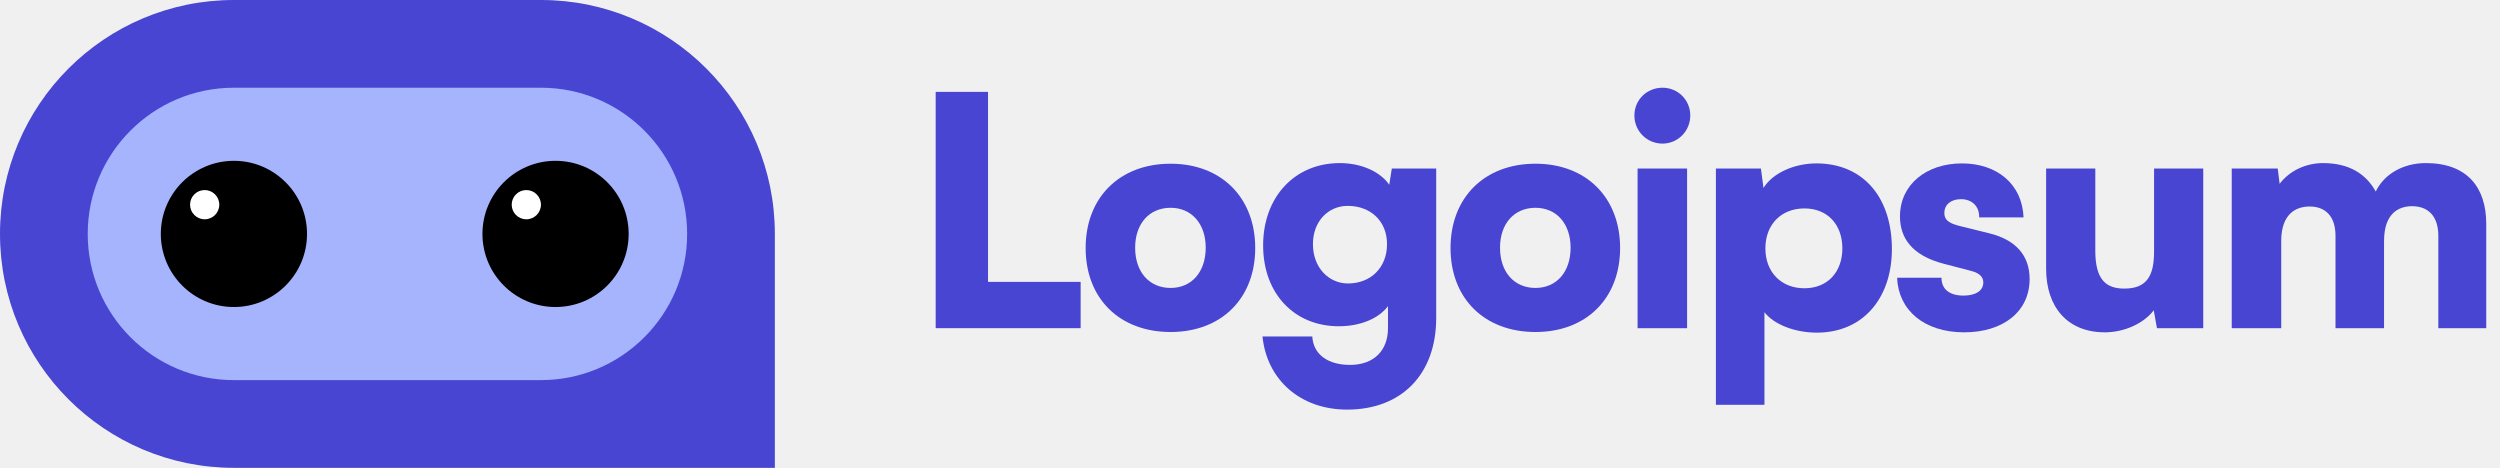
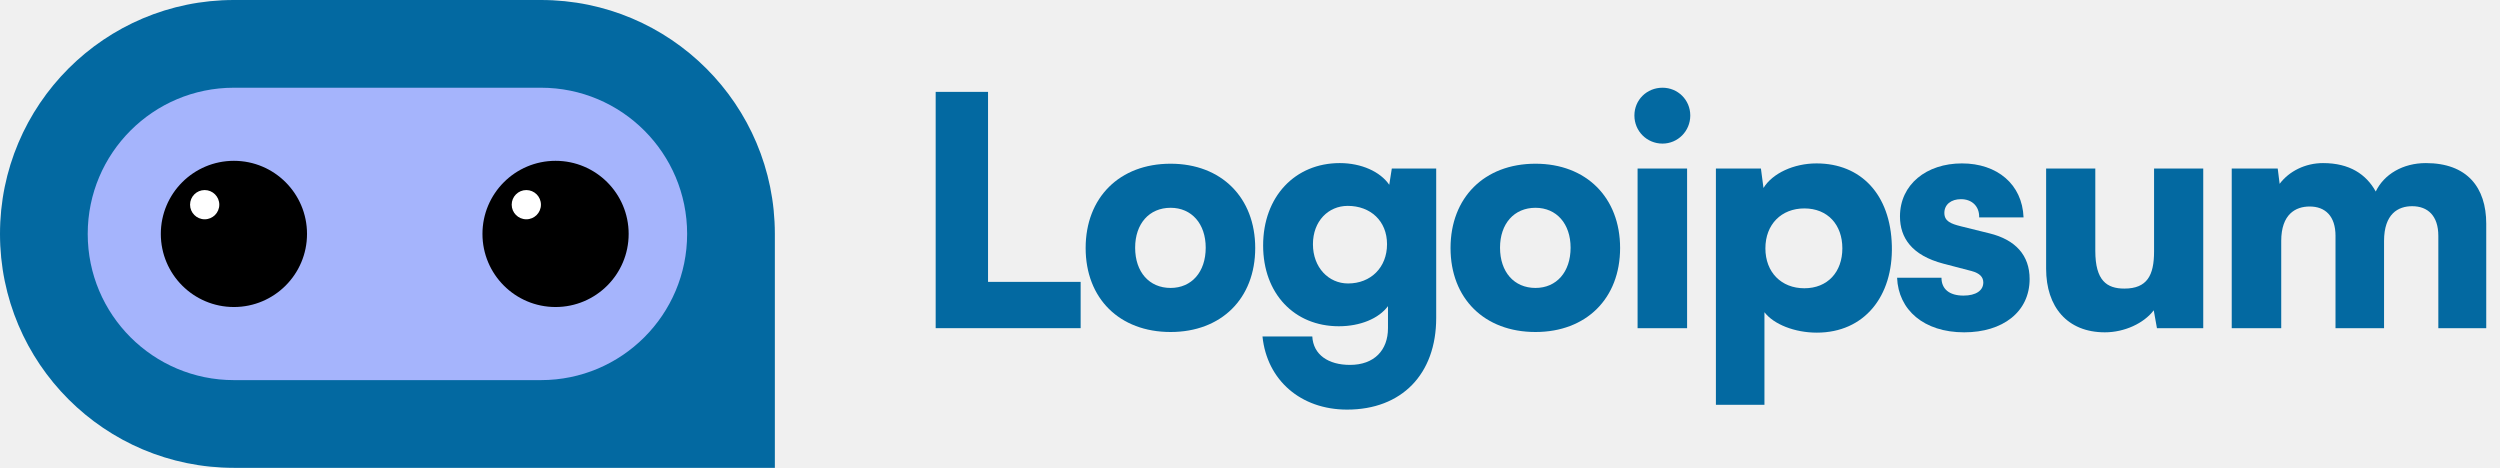
<svg xmlns="http://www.w3.org/2000/svg" id="logo-40" width="171" height="32" viewBox="0 0 171 32" fill="none">
-   <path d="M67.582 6.284H64V22.447H73.916V19.28H67.582V6.284Z" fill="#4845D2" class="ccustom" />
-   <path d="M74.258 16.965C74.258 20.416 76.574 22.709 80.069 22.709C83.541 22.709 85.857 20.416 85.857 16.965C85.857 13.514 83.541 11.198 80.069 11.198C76.574 11.198 74.258 13.514 74.258 16.965ZM77.644 16.943C77.644 15.305 78.605 14.213 80.069 14.213C81.51 14.213 82.471 15.305 82.471 16.943C82.471 18.603 81.51 19.695 80.069 19.695C78.605 19.695 77.644 18.603 77.644 16.943Z" fill="#4845D2" class="ccustom" />
-   <path d="M86.398 16.79C86.398 20.088 88.538 22.316 91.574 22.316C93.038 22.316 94.305 21.792 94.938 20.94V22.447C94.938 23.954 93.999 24.959 92.339 24.959C90.854 24.959 89.827 24.26 89.761 23.015H86.354C86.66 26.008 88.975 28.017 92.142 28.017C95.877 28.017 98.236 25.593 98.236 21.748V11.526H95.2L95.025 12.64C94.414 11.745 93.125 11.155 91.64 11.155C88.582 11.155 86.398 13.448 86.398 16.79ZM89.805 16.703C89.805 15.13 90.854 14.082 92.186 14.082C93.737 14.082 94.873 15.108 94.873 16.703C94.873 18.297 93.759 19.389 92.208 19.389C90.876 19.389 89.805 18.297 89.805 16.703Z" fill="#4845D2" class="ccustom" />
-   <path d="M99.217 16.965C99.217 20.416 101.532 22.709 105.027 22.709C108.5 22.709 110.815 20.416 110.815 16.965C110.815 13.514 108.5 11.198 105.027 11.198C101.532 11.198 99.217 13.514 99.217 16.965ZM102.602 16.943C102.602 15.305 103.563 14.213 105.027 14.213C106.468 14.213 107.429 15.305 107.429 16.943C107.429 18.603 106.468 19.695 105.027 19.695C103.563 19.695 102.602 18.603 102.602 16.943Z" fill="#4845D2" class="ccustom" />
-   <path d="M113.715 9.822C114.763 9.822 115.615 8.971 115.615 7.9C115.615 6.83 114.763 6 113.715 6C112.645 6 111.793 6.83 111.793 7.9C111.793 8.971 112.645 9.822 113.715 9.822ZM112.011 22.447H115.397V11.526H112.011V22.447Z" fill="#4845D2" class="ccustom" />
-   <path d="M117.368 27.689H120.688V21.355C121.321 22.185 122.763 22.753 124.27 22.753C127.524 22.753 129.49 20.263 129.403 16.812C129.315 13.295 127.284 11.177 124.248 11.177C122.697 11.177 121.234 11.854 120.622 12.858L120.447 11.526H117.368V27.689ZM120.753 16.987C120.753 15.348 121.845 14.256 123.418 14.256C125.012 14.256 126.017 15.37 126.017 16.987C126.017 18.603 125.012 19.717 123.418 19.717C121.845 19.717 120.753 18.625 120.753 16.987Z" fill="#4845D2" class="ccustom" />
-   <path d="M129.761 18.996C129.848 21.202 131.596 22.731 134.348 22.731C136.991 22.731 138.826 21.333 138.826 19.084C138.826 17.467 137.865 16.397 136.073 15.96L134.13 15.479C133.431 15.305 132.994 15.13 132.994 14.562C132.994 13.994 133.452 13.623 134.13 13.623C134.894 13.623 135.396 14.125 135.375 14.868H138.411C138.323 12.596 136.598 11.177 134.195 11.177C131.771 11.177 129.958 12.618 129.958 14.802C129.958 16.266 130.766 17.467 132.928 18.035L134.85 18.537C135.418 18.69 135.658 18.952 135.658 19.324C135.658 19.87 135.156 20.219 134.304 20.219C133.321 20.219 132.797 19.761 132.797 18.996H129.761Z" fill="#4845D2" class="ccustom" />
-   <path d="M143.974 22.731C145.307 22.731 146.639 22.119 147.316 21.224L147.535 22.447H150.702V11.526H147.338V17.205C147.338 18.843 146.858 19.739 145.307 19.739C144.105 19.739 143.319 19.193 143.319 17.161V11.526H139.955V18.384C139.955 20.984 141.397 22.731 143.974 22.731Z" fill="#4845D2" class="ccustom" />
-   <path d="M156.036 22.447V16.484C156.036 14.649 157.019 14.125 157.98 14.125C159.05 14.125 159.749 14.781 159.749 16.135V22.447H163.069V16.484C163.069 14.628 164.03 14.104 164.991 14.104C166.061 14.104 166.782 14.759 166.782 16.135V22.447H170.059V15.305C170.059 12.815 168.748 11.155 165.93 11.155C164.358 11.155 163.069 11.919 162.501 13.099C161.846 11.919 160.71 11.155 158.897 11.155C157.696 11.155 156.582 11.701 155.927 12.575L155.796 11.526H152.65V22.447H156.036Z" fill="#4845D2" class="ccustom" />
-   <path d="M0 16C0 7.163 7.163 0 16 0H37C45.837 0 53 7.163 53 16V32H16C7.163 32 0 24.837 0 16Z" fill="#4845D2" class="ccustom" />
+   <path d="M67.582 6.284H64V22.447H73.916V19.28H67.582V6.284Z" fill="#0369a1" class="ccustom" />
+   <path d="M74.258 16.965C74.258 20.416 76.574 22.709 80.069 22.709C83.541 22.709 85.857 20.416 85.857 16.965C85.857 13.514 83.541 11.198 80.069 11.198C76.574 11.198 74.258 13.514 74.258 16.965ZM77.644 16.943C77.644 15.305 78.605 14.213 80.069 14.213C81.51 14.213 82.471 15.305 82.471 16.943C82.471 18.603 81.51 19.695 80.069 19.695C78.605 19.695 77.644 18.603 77.644 16.943Z" fill="#0369a1" class="ccustom" />
+   <path d="M86.398 16.79C86.398 20.088 88.538 22.316 91.574 22.316C93.038 22.316 94.305 21.792 94.938 20.94V22.447C94.938 23.954 93.999 24.959 92.339 24.959C90.854 24.959 89.827 24.26 89.761 23.015H86.354C86.66 26.008 88.975 28.017 92.142 28.017C95.877 28.017 98.236 25.593 98.236 21.748V11.526H95.2L95.025 12.64C94.414 11.745 93.125 11.155 91.64 11.155C88.582 11.155 86.398 13.448 86.398 16.79ZM89.805 16.703C89.805 15.13 90.854 14.082 92.186 14.082C93.737 14.082 94.873 15.108 94.873 16.703C94.873 18.297 93.759 19.389 92.208 19.389C90.876 19.389 89.805 18.297 89.805 16.703Z" fill="#0369a1" class="ccustom" />
+   <path d="M99.217 16.965C99.217 20.416 101.532 22.709 105.027 22.709C108.5 22.709 110.815 20.416 110.815 16.965C110.815 13.514 108.5 11.198 105.027 11.198C101.532 11.198 99.217 13.514 99.217 16.965ZM102.602 16.943C102.602 15.305 103.563 14.213 105.027 14.213C106.468 14.213 107.429 15.305 107.429 16.943C107.429 18.603 106.468 19.695 105.027 19.695C103.563 19.695 102.602 18.603 102.602 16.943Z" fill="#0369a1" class="ccustom" />
+   <path d="M113.715 9.822C114.763 9.822 115.615 8.971 115.615 7.9C115.615 6.83 114.763 6 113.715 6C112.645 6 111.793 6.83 111.793 7.9C111.793 8.971 112.645 9.822 113.715 9.822ZM112.011 22.447H115.397V11.526H112.011V22.447Z" fill="#0369a1" class="ccustom" />
+   <path d="M117.368 27.689H120.688V21.355C121.321 22.185 122.763 22.753 124.27 22.753C127.524 22.753 129.49 20.263 129.403 16.812C129.315 13.295 127.284 11.177 124.248 11.177C122.697 11.177 121.234 11.854 120.622 12.858L120.447 11.526H117.368V27.689ZM120.753 16.987C120.753 15.348 121.845 14.256 123.418 14.256C125.012 14.256 126.017 15.37 126.017 16.987C126.017 18.603 125.012 19.717 123.418 19.717C121.845 19.717 120.753 18.625 120.753 16.987Z" fill="#0369a1" class="ccustom" />
+   <path d="M129.761 18.996C129.848 21.202 131.596 22.731 134.348 22.731C136.991 22.731 138.826 21.333 138.826 19.084C138.826 17.467 137.865 16.397 136.073 15.96L134.13 15.479C133.431 15.305 132.994 15.13 132.994 14.562C132.994 13.994 133.452 13.623 134.13 13.623C134.894 13.623 135.396 14.125 135.375 14.868H138.411C138.323 12.596 136.598 11.177 134.195 11.177C131.771 11.177 129.958 12.618 129.958 14.802C129.958 16.266 130.766 17.467 132.928 18.035L134.85 18.537C135.418 18.69 135.658 18.952 135.658 19.324C135.658 19.87 135.156 20.219 134.304 20.219C133.321 20.219 132.797 19.761 132.797 18.996H129.761Z" fill="#0369a1" class="ccustom" />
+   <path d="M143.974 22.731C145.307 22.731 146.639 22.119 147.316 21.224L147.535 22.447H150.702V11.526H147.338V17.205C147.338 18.843 146.858 19.739 145.307 19.739C144.105 19.739 143.319 19.193 143.319 17.161V11.526H139.955V18.384C139.955 20.984 141.397 22.731 143.974 22.731Z" fill="#0369a1" class="ccustom" />
+   <path d="M156.036 22.447V16.484C156.036 14.649 157.019 14.125 157.98 14.125C159.05 14.125 159.749 14.781 159.749 16.135V22.447H163.069V16.484C163.069 14.628 164.03 14.104 164.991 14.104C166.061 14.104 166.782 14.759 166.782 16.135V22.447H170.059V15.305C170.059 12.815 168.748 11.155 165.93 11.155C164.358 11.155 163.069 11.919 162.501 13.099C161.846 11.919 160.71 11.155 158.897 11.155C157.696 11.155 156.582 11.701 155.927 12.575L155.796 11.526H152.65V22.447H156.036Z" fill="#0369a1" class="ccustom" />
+   <path d="M0 16C0 7.163 7.163 0 16 0H37C45.837 0 53 7.163 53 16V32H16C7.163 32 0 24.837 0 16Z" fill="#0369a1" class="ccustom" />
  <rect x="6" y="6" width="41" height="20" rx="10" fill="#A5B4FC" class="ccompli2" />
  <circle cx="16" cy="16" r="5" fill="#000000" />
  <circle cx="14" cy="14" r="1" fill="#ffffff" />
  <circle cx="38" cy="16" r="5" fill="#000000" />
  <circle cx="36" cy="14" r="1" fill="#ffffff" />
</svg>
